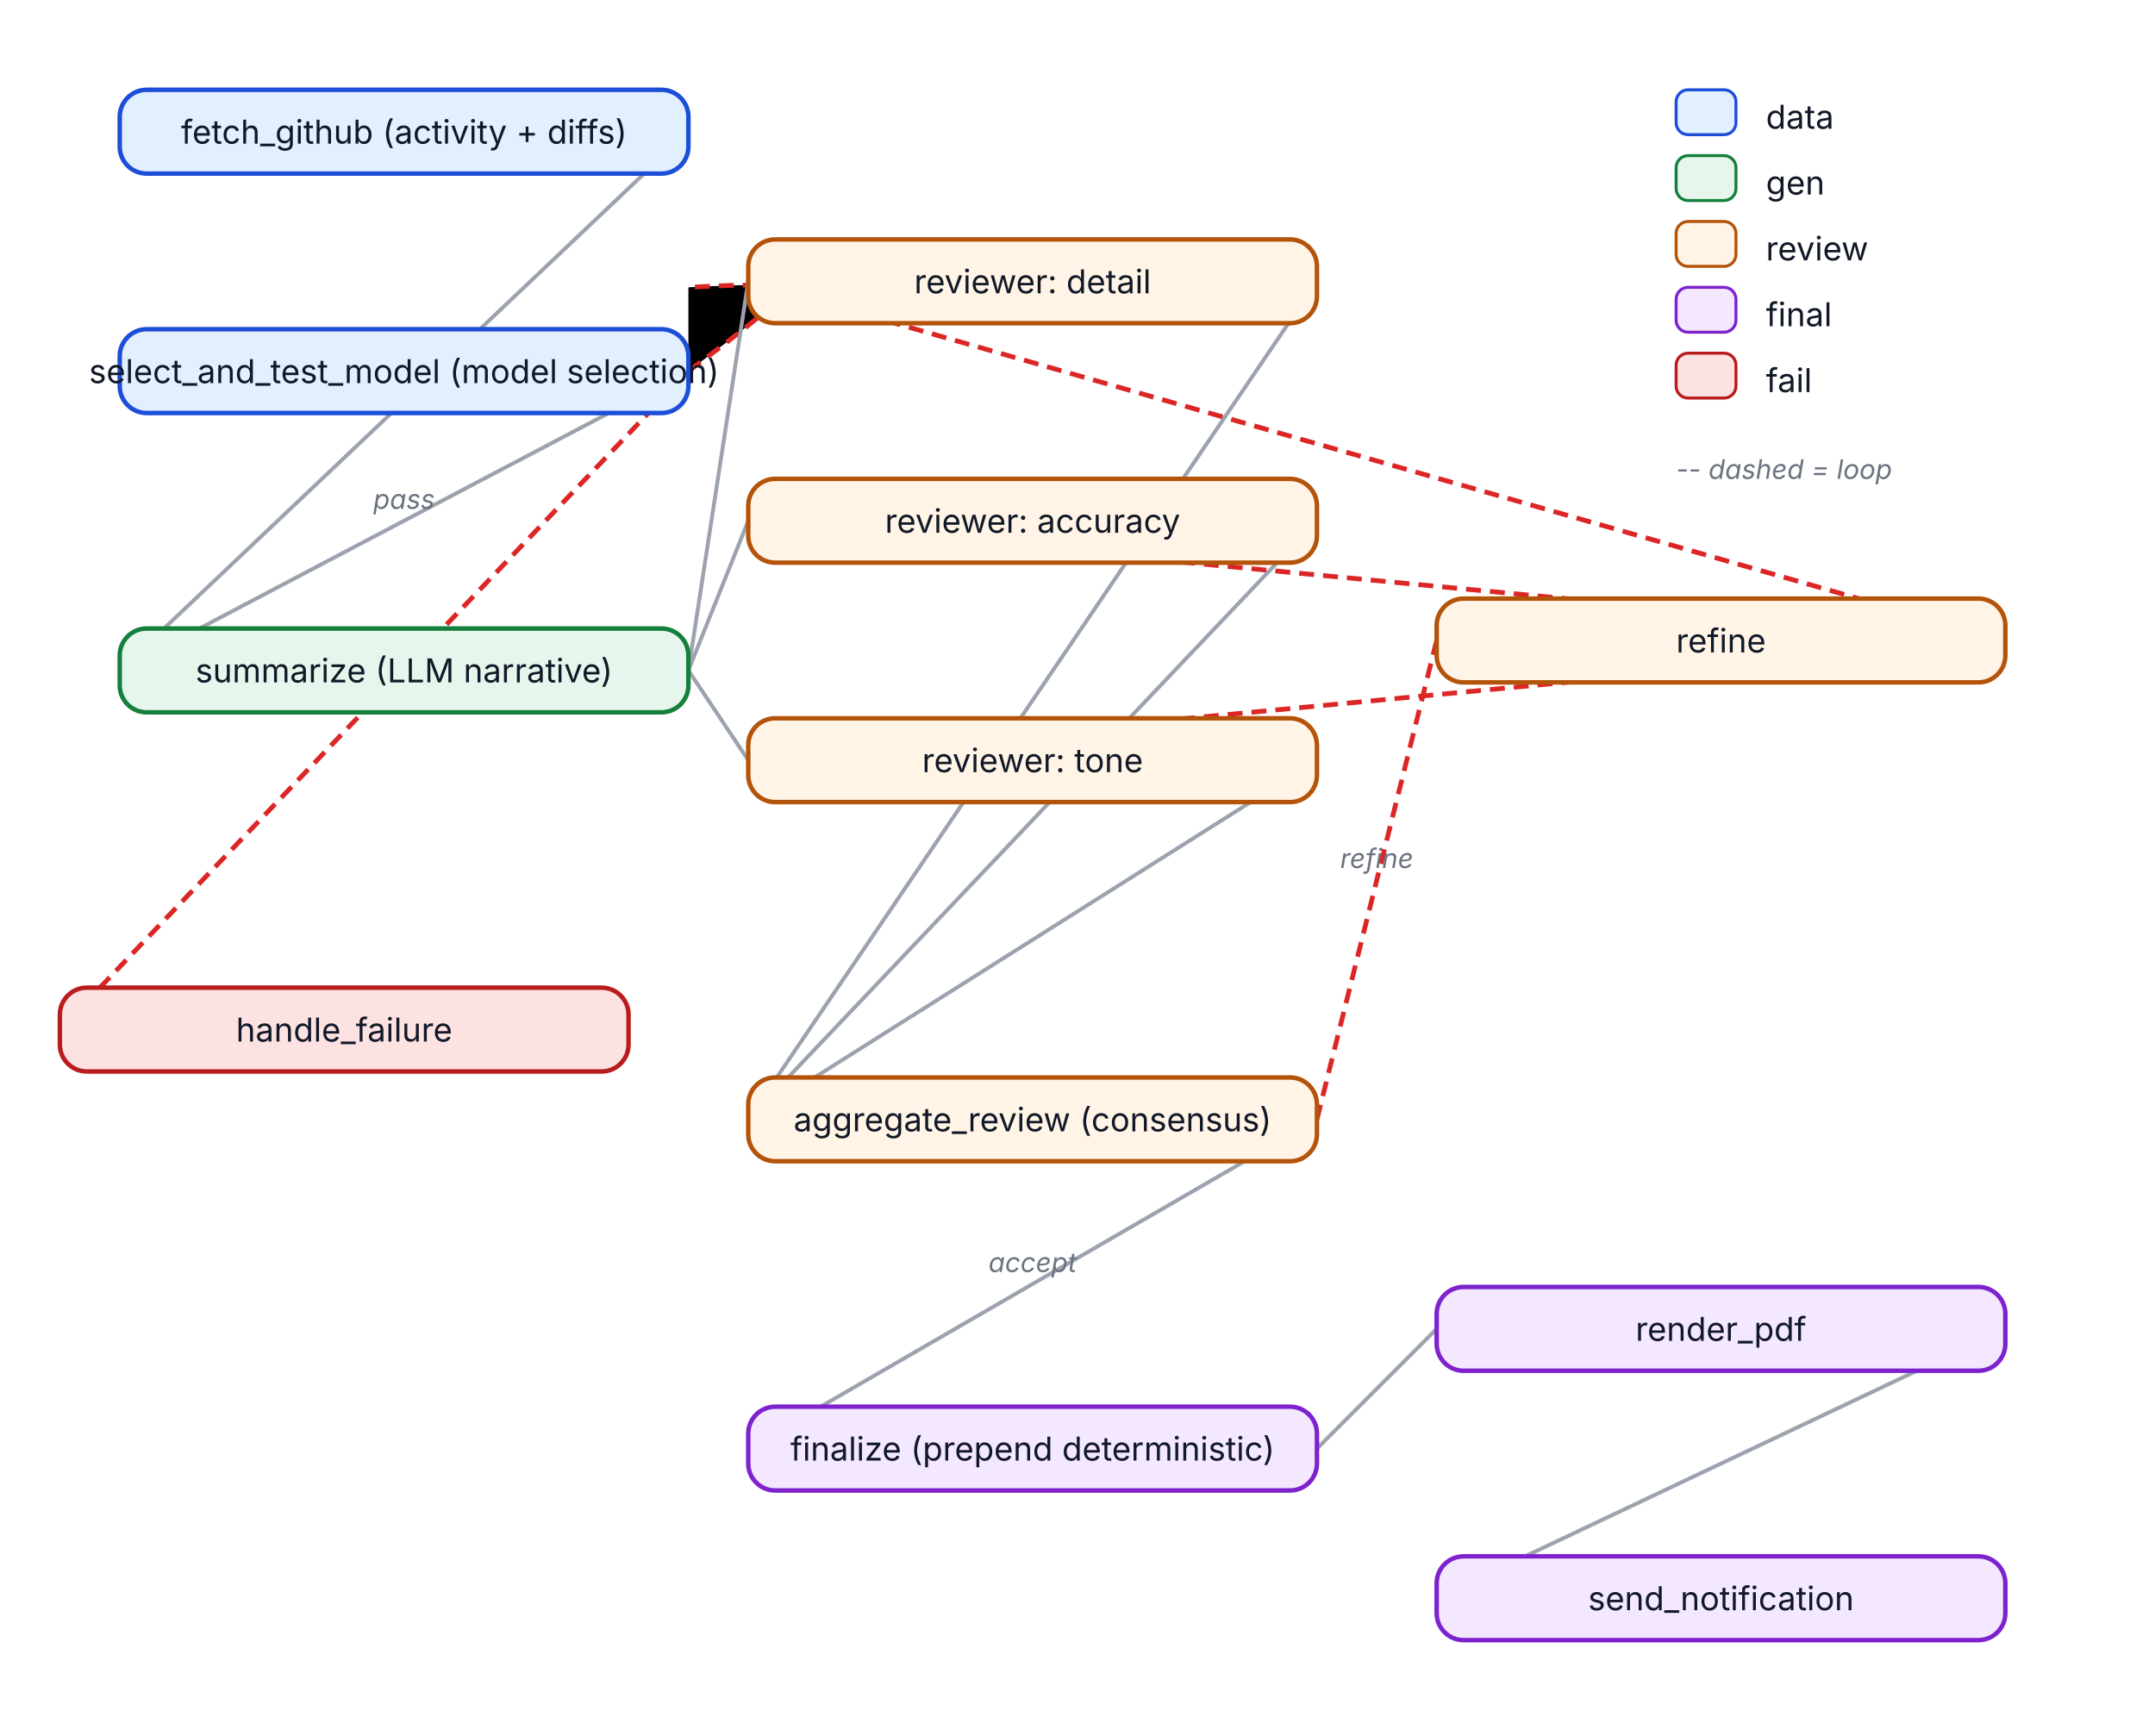
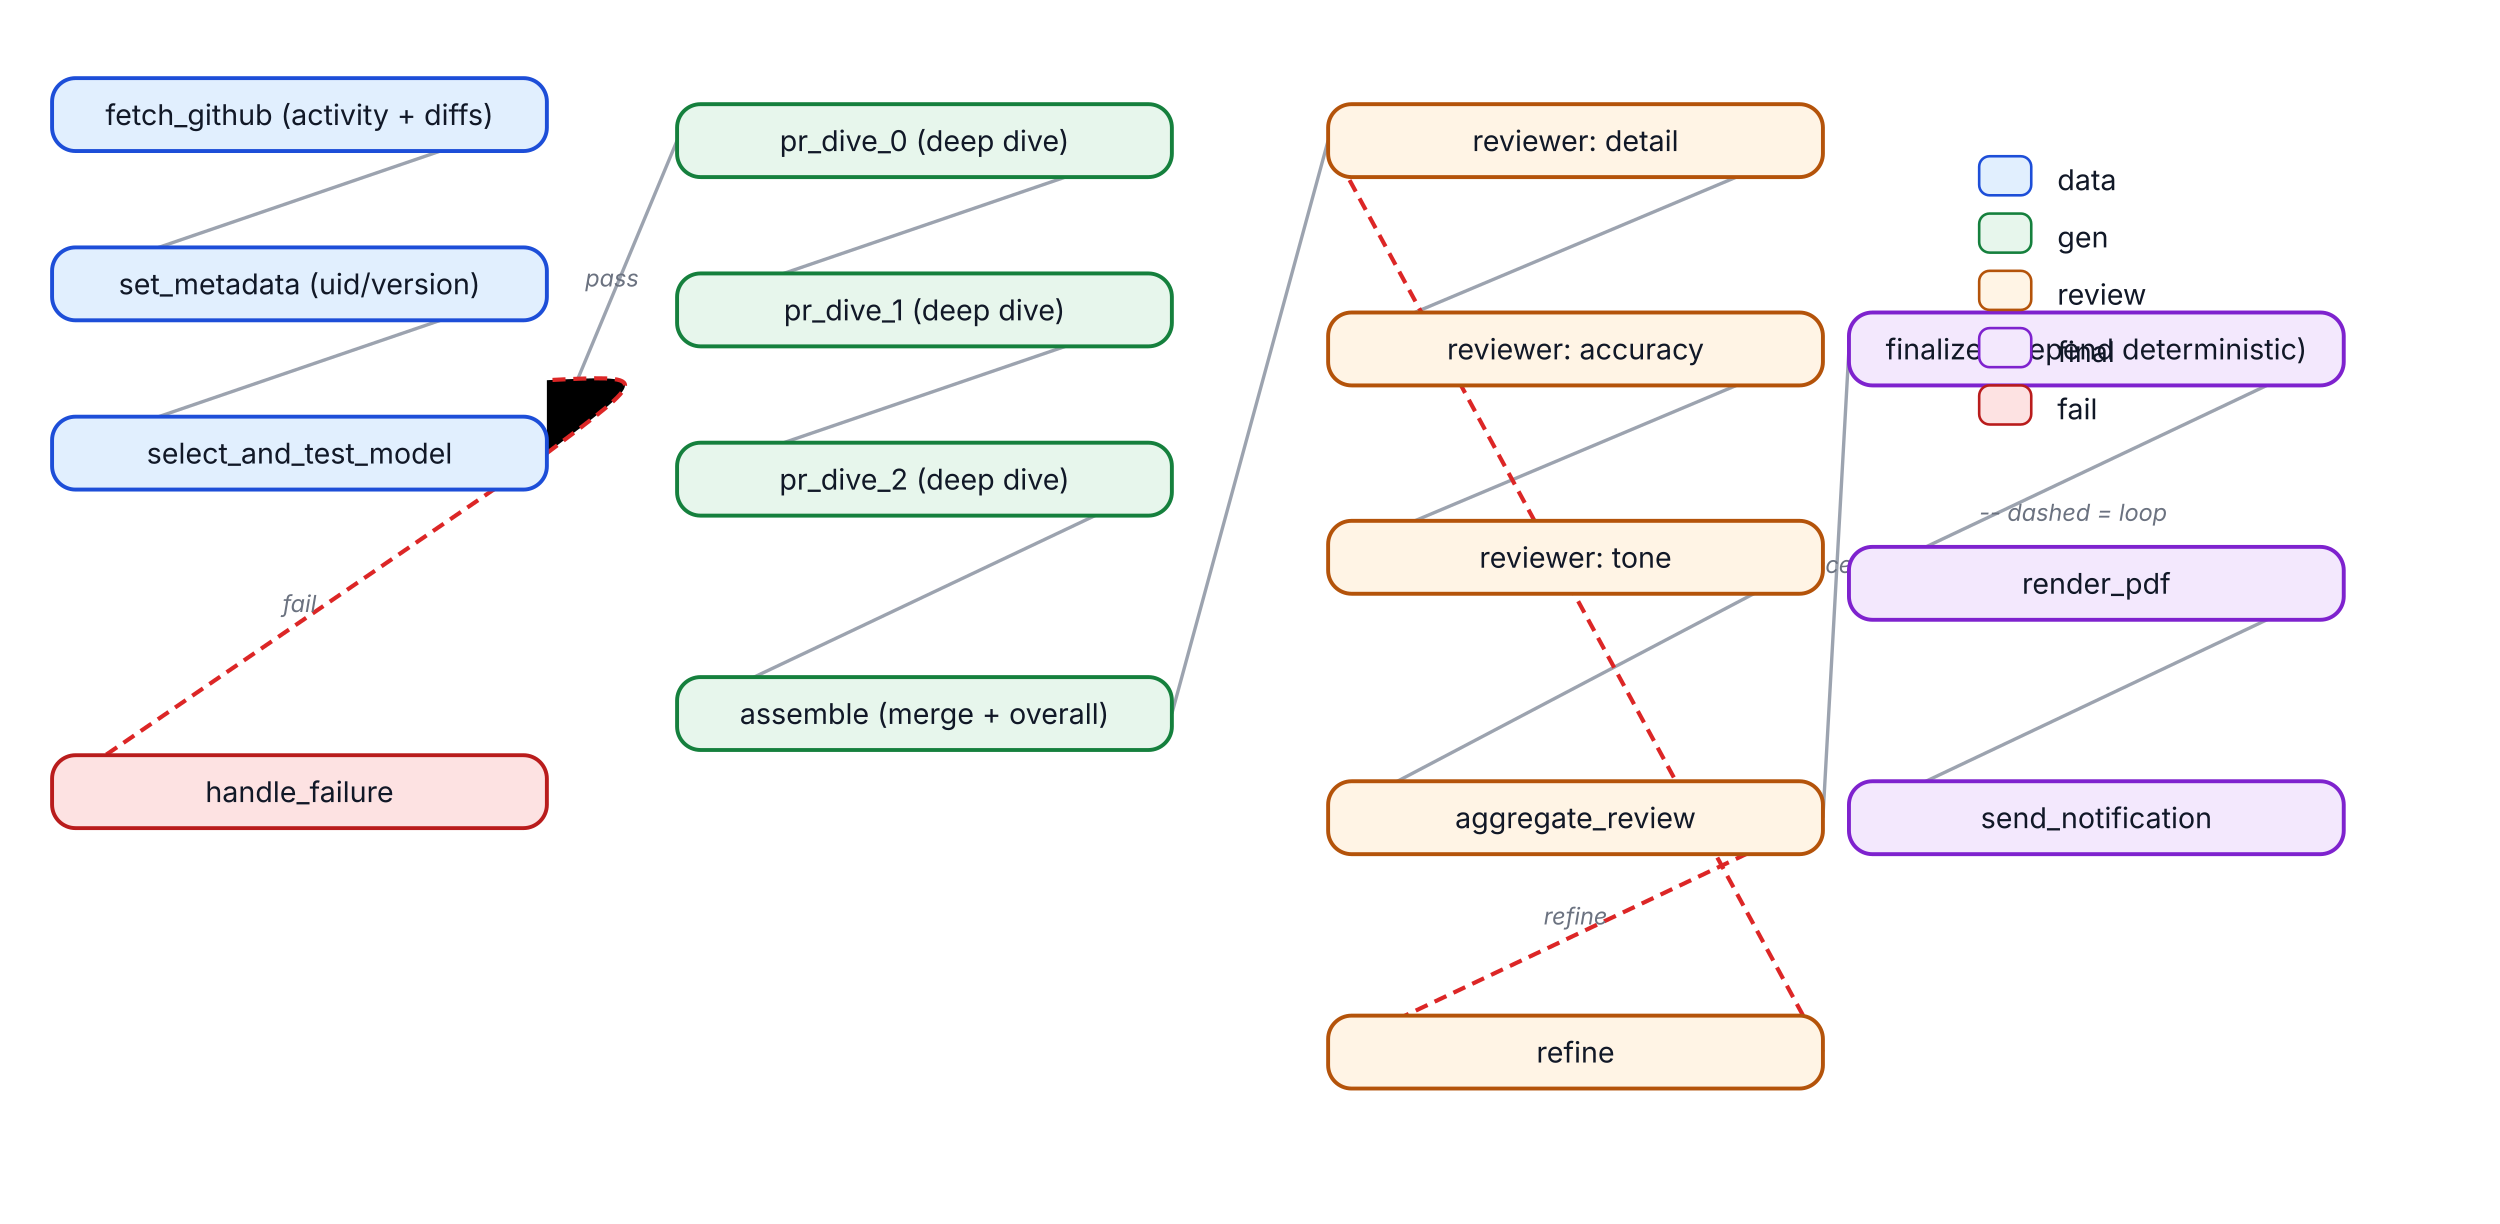
- <svg xmlns="http://www.w3.org/2000/svg" width="720" height="580" viewBox="0 0 720 580">
+ <svg xmlns="http://www.w3.org/2000/svg" width="960" height="470" viewBox="0 0 960 470">
  <style> text{font-family:Inter,Helvetica,Arial,sans-serif;fill:#111827;font-size:11px} .sub{font-size:9px;fill:#374151} .lbl{font-size:9px;fill:#6b7280;font-style:italic} .edge{stroke:#9ca3af;stroke-width:1.3;fill:none} .cycle{stroke:#dc2626;stroke-width:1.6;stroke-dasharray:5,3} .legend{font-size:10px;fill:#111827} </style>
-   <line class="edge" x1="230" y1="44" x2="40" y2="224" />
-   <line class="edge" x1="230" y1="124" x2="40" y2="224" />
-   <text class="lbl" x="135" y="170" text-anchor="middle">pass</text>
-   <path class="cycle" d="M 230 124 C 270 94, 270 94, 230 96" />
-   <line class="edge cycle" x1="230" y1="124" x2="20" y2="344" />
-   <text class="lbl" x="125" y="230" text-anchor="middle">fail</text>
-   <line class="edge" x1="230" y1="224" x2="250" y2="94" />
-   <line class="edge" x1="230" y1="224" x2="250" y2="174" />
-   <line class="edge" x1="230" y1="224" x2="250" y2="254" />
-   <line class="edge" x1="440" y1="94" x2="250" y2="374" />
-   <line class="edge" x1="440" y1="174" x2="250" y2="374" />
-   <line class="edge" x1="440" y1="254" x2="250" y2="374" />
-   <line class="edge" x1="440" y1="374" x2="250" y2="484" />
-   <text class="lbl" x="345" y="425" text-anchor="middle">accept</text>
-   <line class="edge cycle" x1="440" y1="374" x2="480" y2="214" />
-   <text class="lbl" x="460" y="290" text-anchor="middle">refine</text>
-   <line class="edge cycle" x1="670" y1="214" x2="250" y2="94" />
-   <line class="edge cycle" x1="670" y1="214" x2="250" y2="174" />
-   <line class="edge cycle" x1="670" y1="214" x2="250" y2="254" />
-   <line class="edge" x1="440" y1="484" x2="480" y2="444" />
-   <line class="edge" x1="670" y1="444" x2="480" y2="534" />
-   <rect x="40" y="30" width="190" height="28" rx="9" fill="#e1effe" stroke="#1d4ed8" stroke-width="1.5" />
-   <text x="135" y="48" text-anchor="middle">fetch_github (activity + diffs)</text>
-   <rect x="40" y="110" width="190" height="28" rx="9" fill="#e1effe" stroke="#1d4ed8" stroke-width="1.5" />
-   <text x="135" y="128" text-anchor="middle">select_and_test_model (model selection)</text>
-   <rect x="40" y="210" width="190" height="28" rx="9" fill="#e7f6ec" stroke="#15803d" stroke-width="1.5" />
-   <text x="135" y="228" text-anchor="middle">summarize (LLM narrative)</text>
-   <rect x="250" y="80" width="190" height="28" rx="9" fill="#fff4e5" stroke="#b4530a" stroke-width="1.5" />
-   <text x="345" y="98" text-anchor="middle">reviewer: detail</text>
-   <rect x="250" y="160" width="190" height="28" rx="9" fill="#fff4e5" stroke="#b4530a" stroke-width="1.5" />
-   <text x="345" y="178" text-anchor="middle">reviewer: accuracy</text>
-   <rect x="250" y="240" width="190" height="28" rx="9" fill="#fff4e5" stroke="#b4530a" stroke-width="1.5" />
-   <text x="345" y="258" text-anchor="middle">reviewer: tone</text>
-   <rect x="250" y="360" width="190" height="28" rx="9" fill="#fff4e5" stroke="#b4530a" stroke-width="1.5" />
-   <text x="345" y="378" text-anchor="middle">aggregate_review (consensus)</text>
-   <rect x="480" y="200" width="190" height="28" rx="9" fill="#fff4e5" stroke="#b4530a" stroke-width="1.5" />
-   <text x="575" y="218" text-anchor="middle">refine</text>
-   <rect x="250" y="470" width="190" height="28" rx="9" fill="#f3e8fd" stroke="#7e22ce" stroke-width="1.5" />
-   <text x="345" y="488" text-anchor="middle">finalize (prepend deterministic)</text>
-   <rect x="480" y="430" width="190" height="28" rx="9" fill="#f3e8fd" stroke="#7e22ce" stroke-width="1.5" />
-   <text x="575" y="448" text-anchor="middle">render_pdf</text>
-   <rect x="480" y="520" width="190" height="28" rx="9" fill="#f3e8fd" stroke="#7e22ce" stroke-width="1.5" />
-   <text x="575" y="538" text-anchor="middle">send_notification</text>
-   <rect x="20" y="330" width="190" height="28" rx="9" fill="#fde2e2" stroke="#b91c1c" stroke-width="1.5" />
-   <text x="115" y="348" text-anchor="middle">handle_failure</text>
+   <line class="edge" x1="210" y1="44" x2="20" y2="109" />
+   <line class="edge" x1="210" y1="109" x2="20" y2="174" />
+   <line class="edge" x1="210" y1="174" x2="260" y2="54" />
+   <text class="lbl" x="235" y="110" text-anchor="middle">pass</text>
+   <path class="cycle" d="M 210 174 C 250 144, 250 144, 210 146" />
+   <line class="edge cycle" x1="210" y1="174" x2="20" y2="304" />
+   <text class="lbl" x="115" y="235" text-anchor="middle">fail</text>
+   <line class="edge" x1="450" y1="54" x2="260" y2="119" />
+   <line class="edge" x1="450" y1="119" x2="260" y2="184" />
+   <line class="edge" x1="450" y1="184" x2="260" y2="274" />
+   <line class="edge" x1="450" y1="274" x2="510" y2="54" />
+   <line class="edge" x1="700" y1="54" x2="510" y2="134" />
+   <line class="edge" x1="700" y1="134" x2="510" y2="214" />
+   <line class="edge" x1="700" y1="214" x2="510" y2="314" />
+   <line class="edge" x1="700" y1="314" x2="710" y2="134" />
+   <text class="lbl" x="705" y="220" text-anchor="middle">accept</text>
+   <line class="edge cycle" x1="700" y1="314" x2="510" y2="404" />
+   <text class="lbl" x="605" y="355" text-anchor="middle">refine</text>
+   <line class="edge cycle" x1="700" y1="404" x2="510" y2="54" />
+   <line class="edge" x1="900" y1="134" x2="710" y2="224" />
+   <line class="edge" x1="900" y1="224" x2="710" y2="314" />
+   <rect x="20" y="30" width="190" height="28" rx="9" fill="#e1effe" stroke="#1d4ed8" stroke-width="1.5" />
+   <text x="115" y="48" text-anchor="middle">fetch_github (activity + diffs)</text>
+   <rect x="20" y="95" width="190" height="28" rx="9" fill="#e1effe" stroke="#1d4ed8" stroke-width="1.5" />
+   <text x="115" y="113" text-anchor="middle">set_metadata (uid/version)</text>
+   <rect x="20" y="160" width="190" height="28" rx="9" fill="#e1effe" stroke="#1d4ed8" stroke-width="1.5" />
+   <text x="115" y="178" text-anchor="middle">select_and_test_model</text>
+   <rect x="260" y="40" width="190" height="28" rx="9" fill="#e7f6ec" stroke="#15803d" stroke-width="1.5" />
+   <text x="355" y="58" text-anchor="middle">pr_dive_0 (deep dive)</text>
+   <rect x="260" y="105" width="190" height="28" rx="9" fill="#e7f6ec" stroke="#15803d" stroke-width="1.5" />
+   <text x="355" y="123" text-anchor="middle">pr_dive_1 (deep dive)</text>
+   <rect x="260" y="170" width="190" height="28" rx="9" fill="#e7f6ec" stroke="#15803d" stroke-width="1.5" />
+   <text x="355" y="188" text-anchor="middle">pr_dive_2 (deep dive)</text>
+   <rect x="260" y="260" width="190" height="28" rx="9" fill="#e7f6ec" stroke="#15803d" stroke-width="1.5" />
+   <text x="355" y="278" text-anchor="middle">assemble (merge + overall)</text>
+   <rect x="510" y="40" width="190" height="28" rx="9" fill="#fff4e5" stroke="#b4530a" stroke-width="1.5" />
+   <text x="605" y="58" text-anchor="middle">reviewer: detail</text>
+   <rect x="510" y="120" width="190" height="28" rx="9" fill="#fff4e5" stroke="#b4530a" stroke-width="1.5" />
+   <text x="605" y="138" text-anchor="middle">reviewer: accuracy</text>
+   <rect x="510" y="200" width="190" height="28" rx="9" fill="#fff4e5" stroke="#b4530a" stroke-width="1.5" />
+   <text x="605" y="218" text-anchor="middle">reviewer: tone</text>
+   <rect x="510" y="300" width="190" height="28" rx="9" fill="#fff4e5" stroke="#b4530a" stroke-width="1.5" />
+   <text x="605" y="318" text-anchor="middle">aggregate_review</text>
+   <rect x="510" y="390" width="190" height="28" rx="9" fill="#fff4e5" stroke="#b4530a" stroke-width="1.5" />
+   <text x="605" y="408" text-anchor="middle">refine</text>
+   <rect x="710" y="120" width="190" height="28" rx="9" fill="#f3e8fd" stroke="#7e22ce" stroke-width="1.5" />
+   <text x="805" y="138" text-anchor="middle">finalize (prepend deterministic)</text>
+   <rect x="710" y="210" width="190" height="28" rx="9" fill="#f3e8fd" stroke="#7e22ce" stroke-width="1.5" />
+   <text x="805" y="228" text-anchor="middle">render_pdf</text>
+   <rect x="710" y="300" width="190" height="28" rx="9" fill="#f3e8fd" stroke="#7e22ce" stroke-width="1.5" />
+   <text x="805" y="318" text-anchor="middle">send_notification</text>
+   <rect x="20" y="290" width="190" height="28" rx="9" fill="#fde2e2" stroke="#b91c1c" stroke-width="1.5" />
+   <text x="115" y="308" text-anchor="middle">handle_failure</text>
  <g class="legend">
-     <rect x="560" y="30" width="20" height="15" rx="4" fill="#e1effe" stroke="#1d4ed8" />
-     <text x="590" y="43">data</text>
-     <rect x="560" y="52" width="20" height="15" rx="4" fill="#e7f6ec" stroke="#15803d" />
-     <text x="590" y="65">gen</text>
-     <rect x="560" y="74" width="20" height="15" rx="4" fill="#fff4e5" stroke="#b4530a" />
-     <text x="590" y="87">review</text>
-     <rect x="560" y="96" width="20" height="15" rx="4" fill="#f3e8fd" stroke="#7e22ce" />
-     <text x="590" y="109">final</text>
-     <rect x="560" y="118" width="20" height="15" rx="4" fill="#fde2e2" stroke="#b91c1c" />
-     <text x="590" y="131">fail</text>
-     <text x="560" y="160" class="lbl">-- dashed = loop</text>
+     <rect x="760" y="60" width="20" height="15" rx="4" fill="#e1effe" stroke="#1d4ed8" />
+     <text x="790" y="73">data</text>
+     <rect x="760" y="82" width="20" height="15" rx="4" fill="#e7f6ec" stroke="#15803d" />
+     <text x="790" y="95">gen</text>
+     <rect x="760" y="104" width="20" height="15" rx="4" fill="#fff4e5" stroke="#b4530a" />
+     <text x="790" y="117">review</text>
+     <rect x="760" y="126" width="20" height="15" rx="4" fill="#f3e8fd" stroke="#7e22ce" />
+     <text x="790" y="139">final</text>
+     <rect x="760" y="148" width="20" height="15" rx="4" fill="#fde2e2" stroke="#b91c1c" />
+     <text x="790" y="161">fail</text>
+     <text x="760" y="200" class="lbl">-- dashed = loop</text>
  </g>
</svg>
